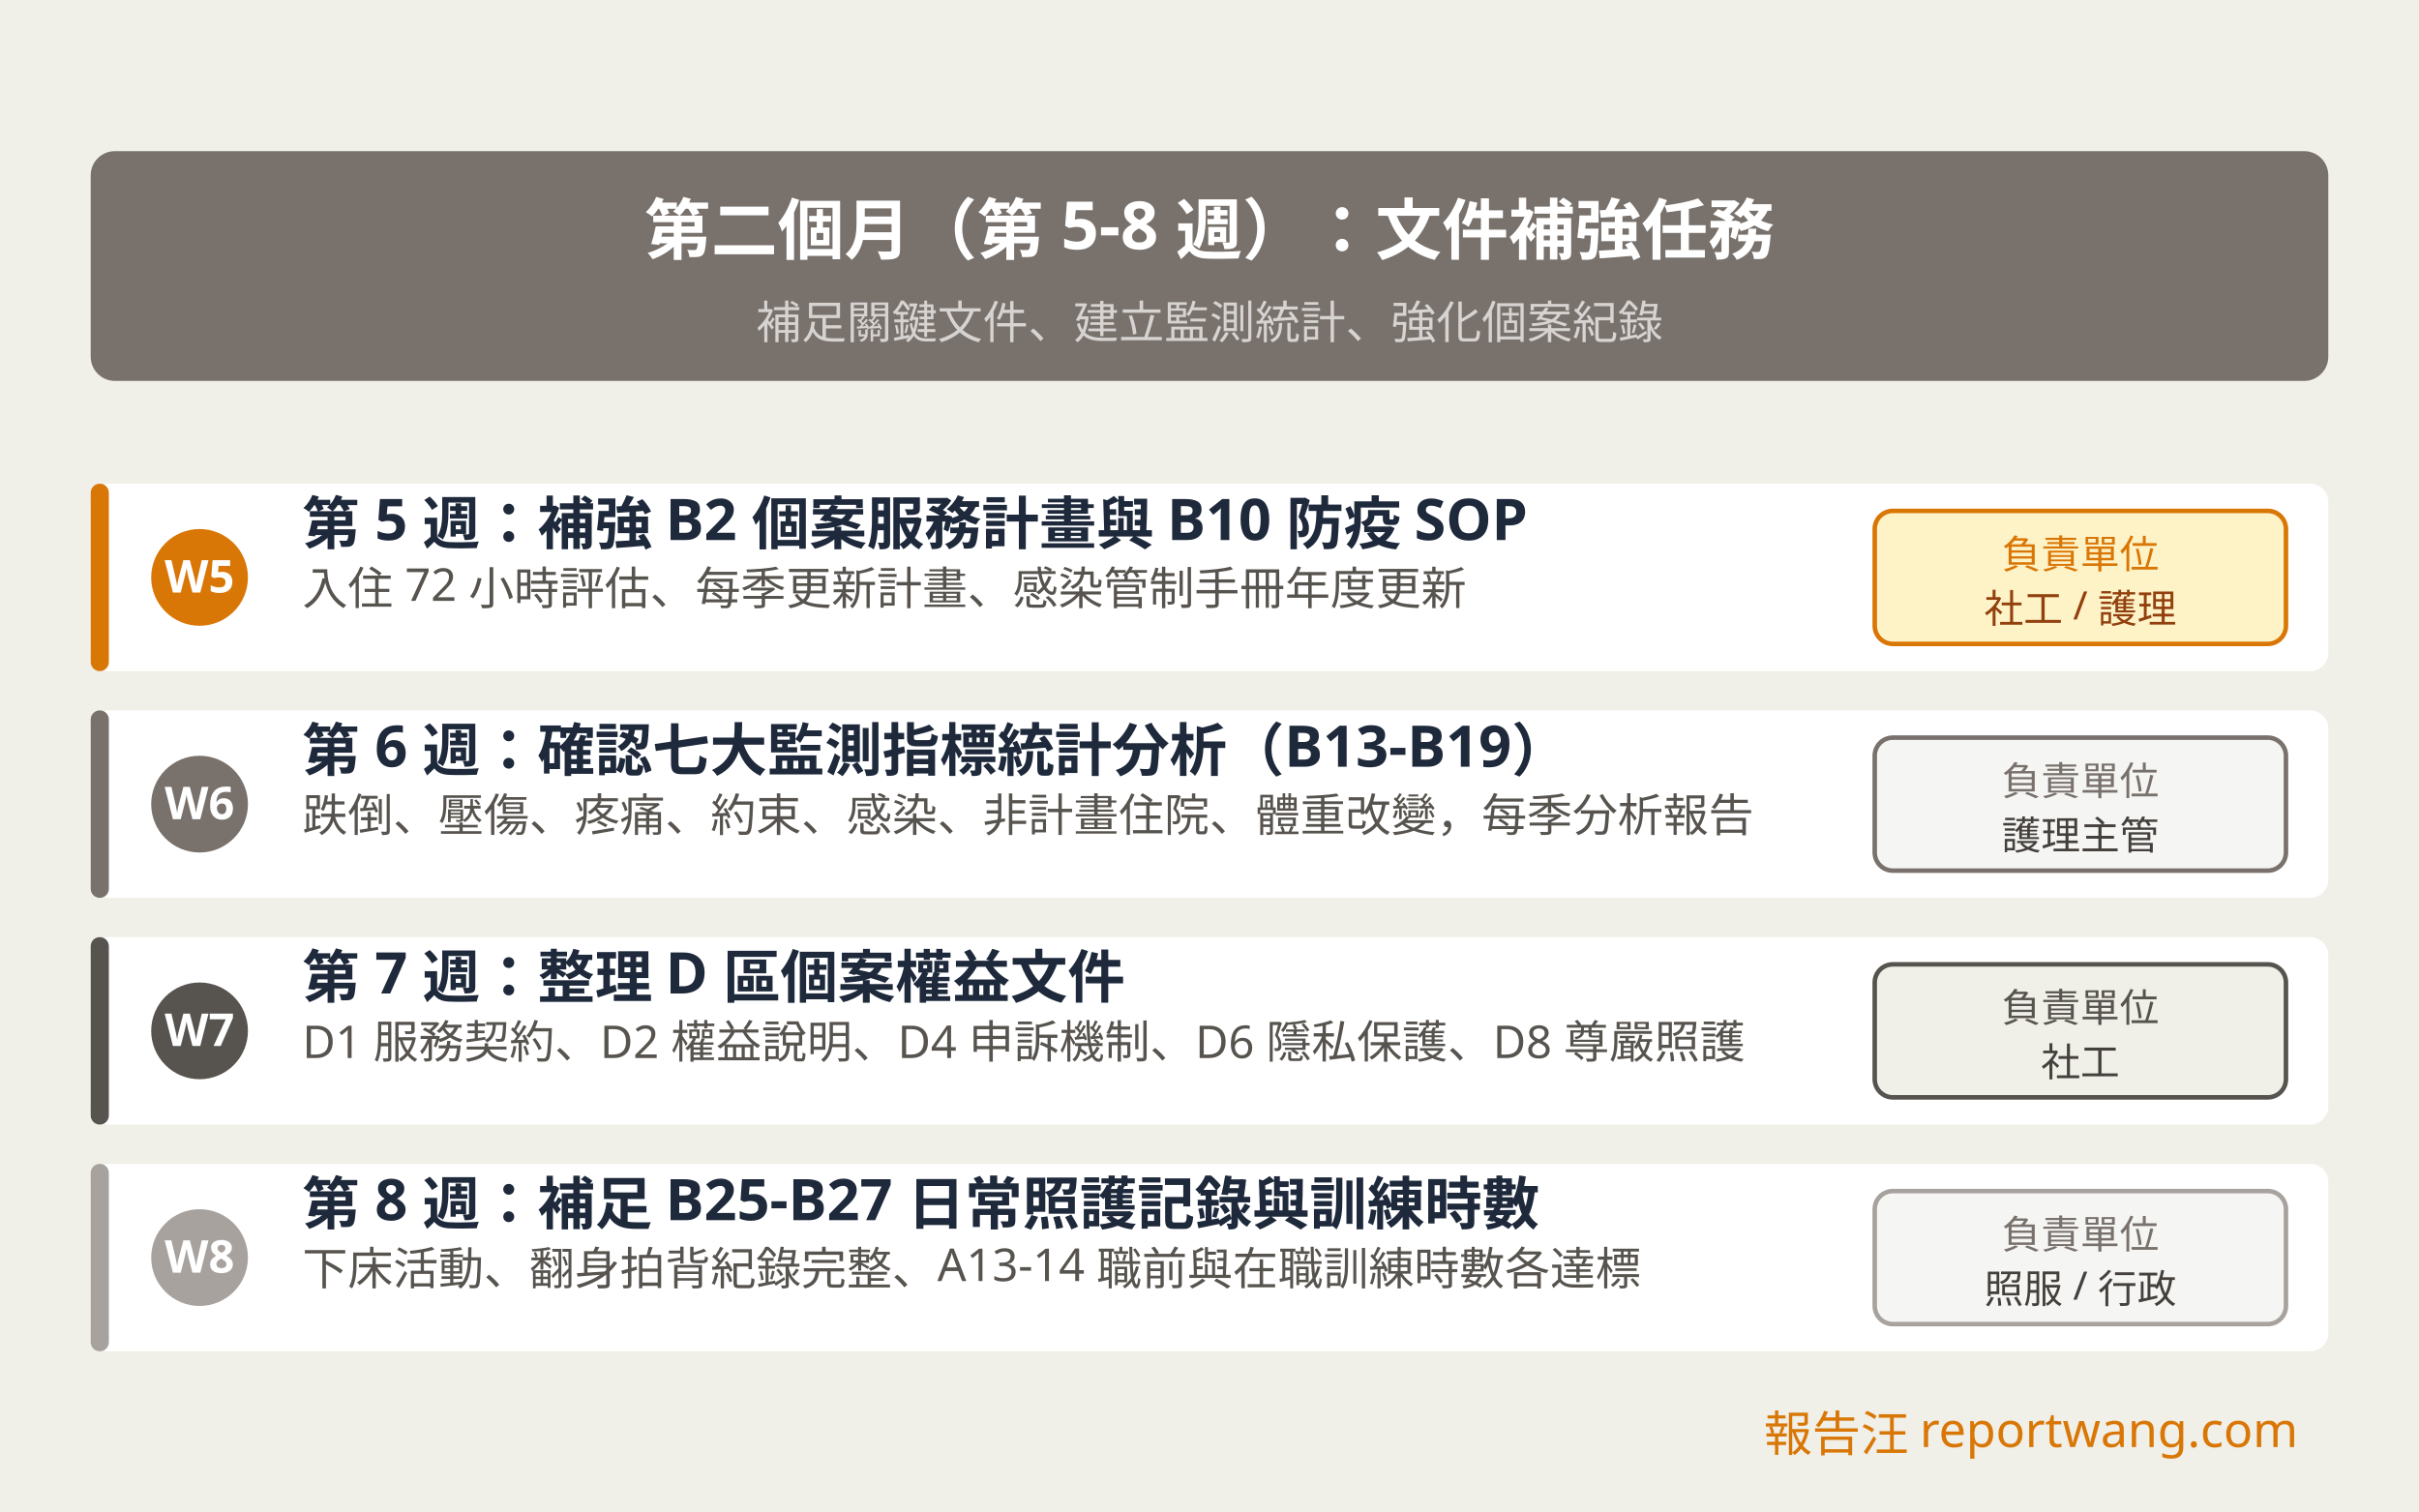
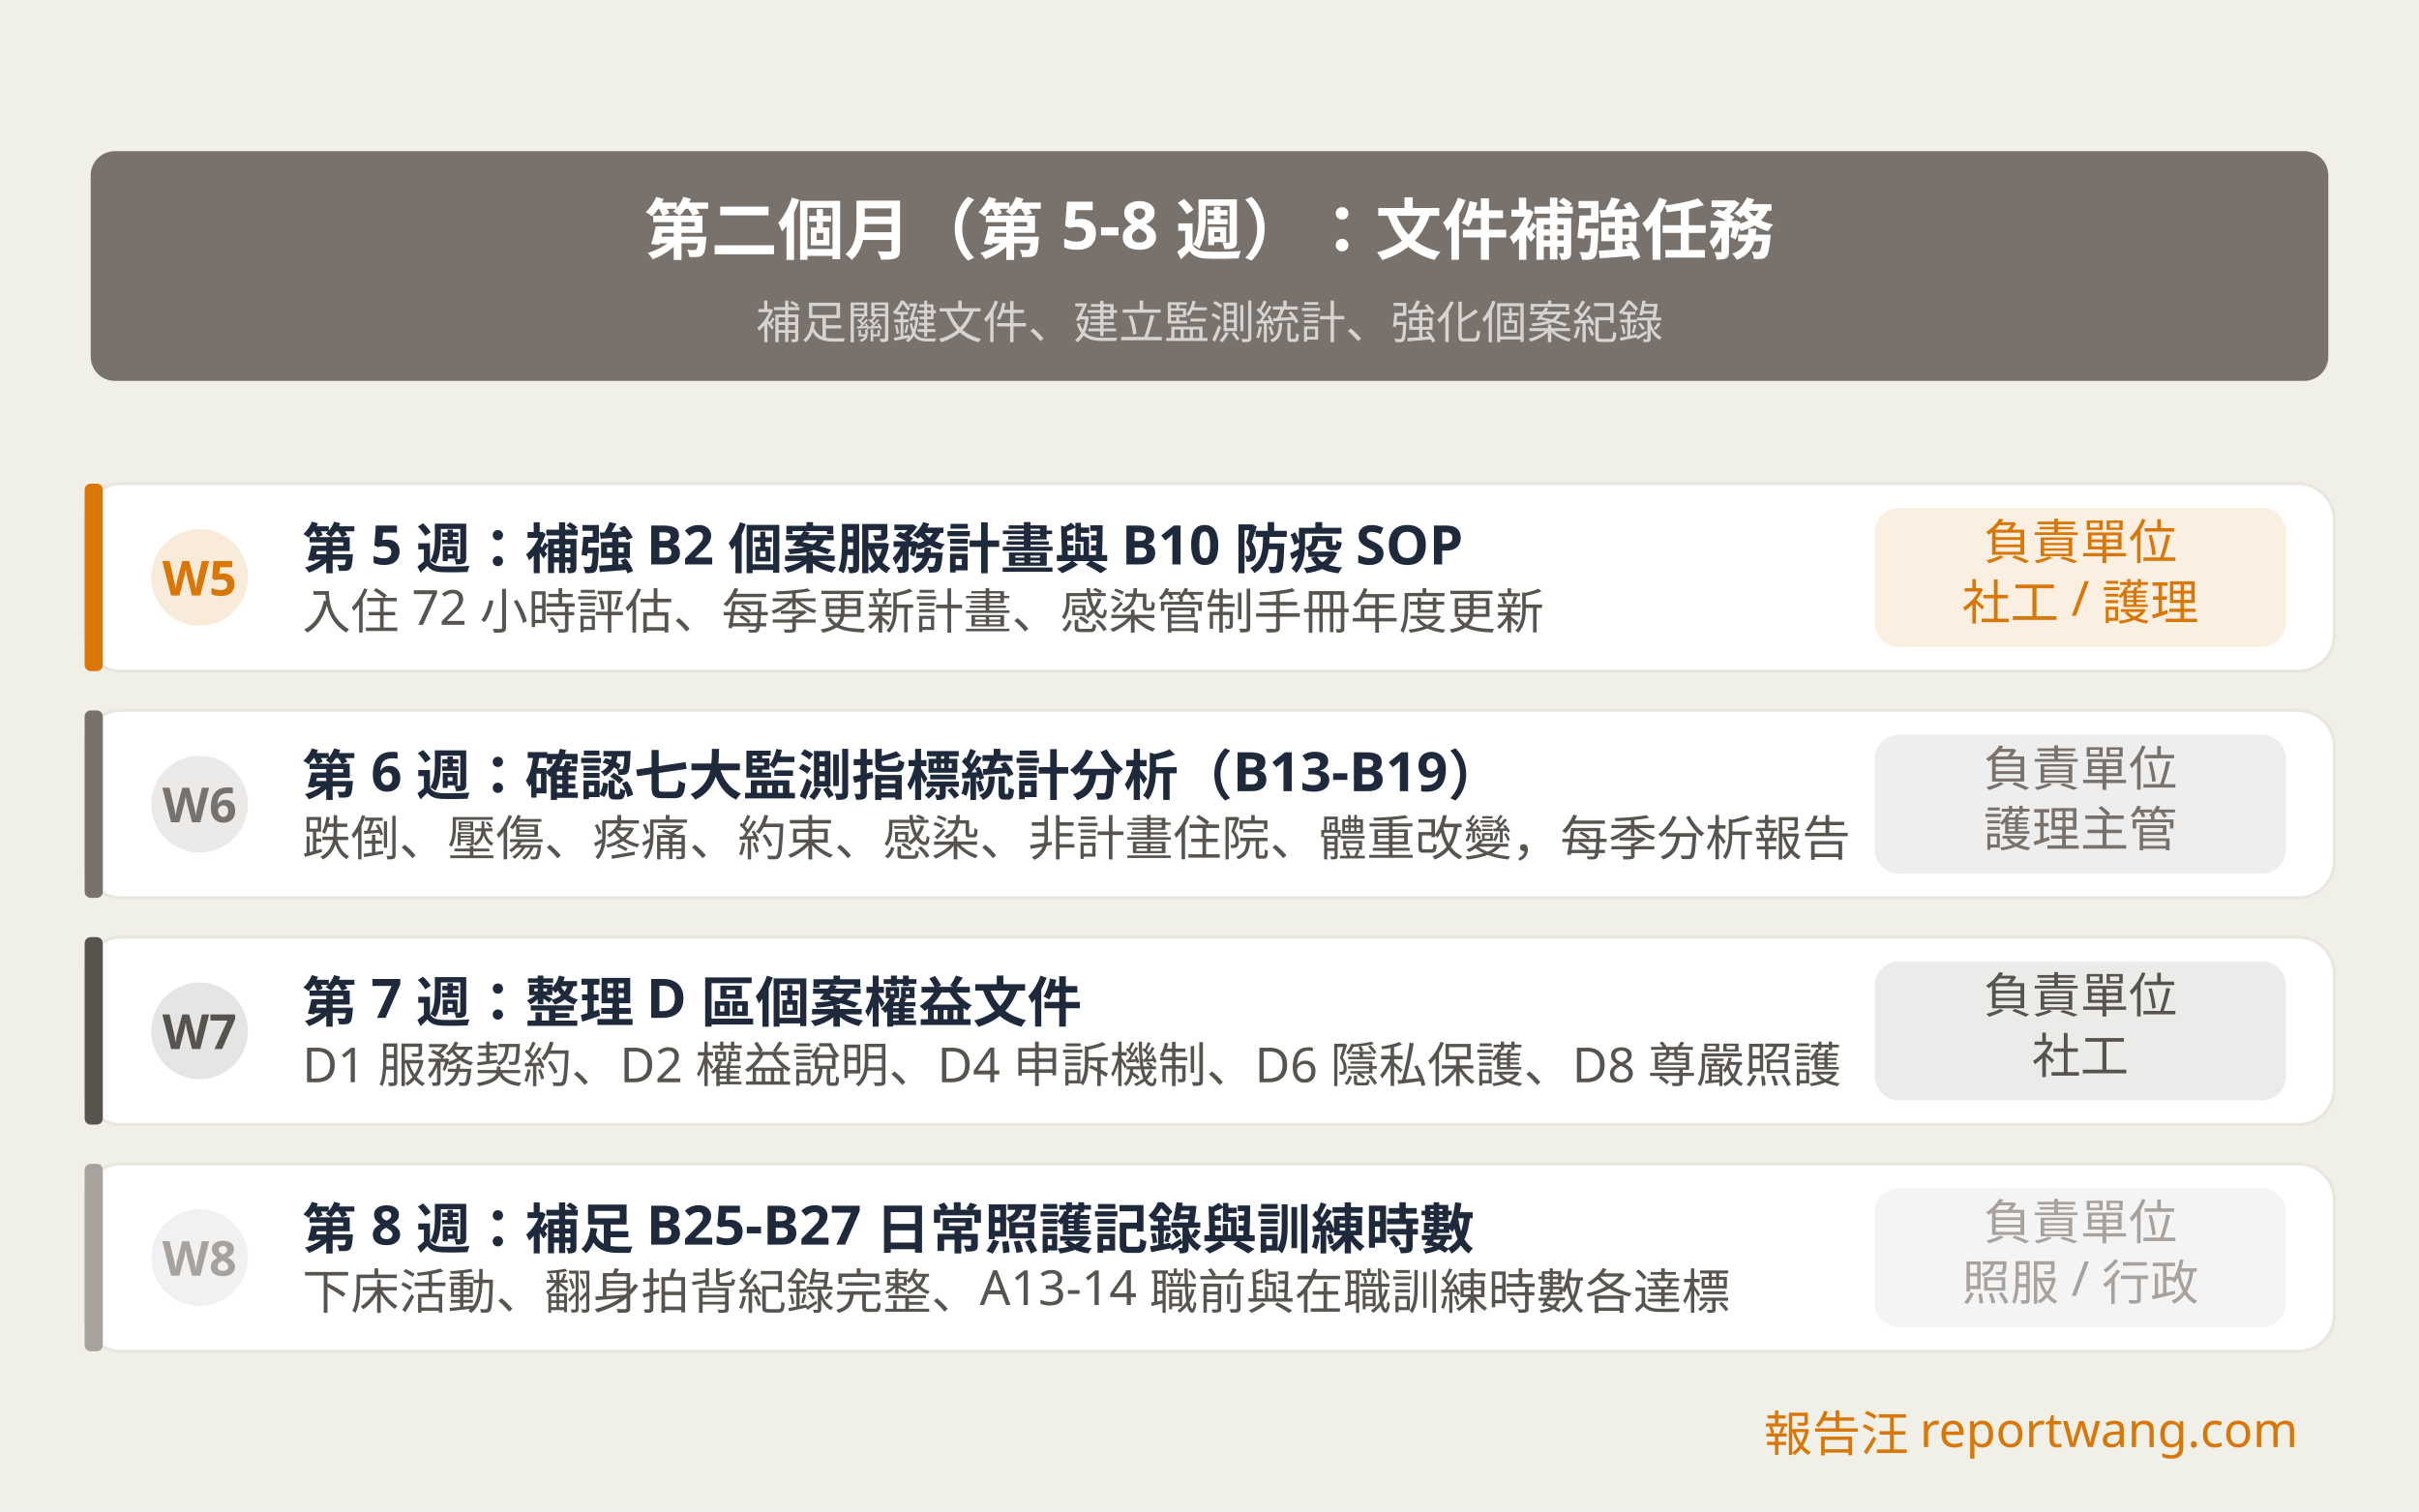
- <svg xmlns="http://www.w3.org/2000/svg" viewBox="0 0 800 500" width="800" height="500">
+ <svg xmlns="http://www.w3.org/2000/svg" viewBox="0 0 800 500" width="800" height="500" font-family="'Noto Sans TC', sans-serif">
  <rect width="800" height="500" fill="#f0efe8" />
  <rect x="30" y="50" width="740" height="76" rx="8" fill="#78716c" />
-   <text x="400" y="84" font-size="22" font-weight="700" fill="#ffffff" text-anchor="middle" font-family="sans-serif">第二個月（第 5-8 週）：文件補強任務</text>
-   <text x="400" y="112" font-size="15" fill="#d6d3d1" text-anchor="middle" font-family="sans-serif">補足關鍵文件、建立監測統計、強化個案紀錄</text>
-   <rect x="30" y="160" width="740" height="62" rx="6" fill="#ffffff" />
-   <rect x="30" y="160" width="6" height="62" rx="3" fill="#d97706" />
-   <circle cx="66" cy="191" r="16" fill="#d97706" />
-   <text x="66" y="196" font-size="15" font-weight="700" fill="#ffffff" text-anchor="middle" font-family="sans-serif">W5</text>
-   <text x="100" y="180" font-size="19" font-weight="700" fill="#1e293b" font-family="sans-serif">第 5 週：補強 B2 個案服務計畫與 B10 防疫 SOP</text>
-   <text x="100" y="200" font-size="15" fill="#57534e" font-family="sans-serif">入住 72 小時評估、每季更新計畫、感染管制手冊年度更新</text>
-   <rect x="620" y="169" width="136" height="44" rx="6" fill="#fef3c7" stroke="#d97706" stroke-width="1.5" />
-   <text x="688" y="188" font-size="13" fill="#d97706" text-anchor="middle" font-family="sans-serif">負責單位</text>
-   <text x="688" y="206" font-size="13" fill="#92400e" text-anchor="middle" font-family="sans-serif">社工 / 護理</text>
-   <rect x="30" y="235" width="740" height="62" rx="6" fill="#ffffff" />
-   <rect x="30" y="235" width="6" height="62" rx="3" fill="#78716c" />
-   <circle cx="66" cy="266" r="16" fill="#78716c" />
-   <text x="66" y="271" font-size="15" font-weight="700" fill="#ffffff" text-anchor="middle" font-family="sans-serif">W6</text>
-   <text x="100" y="255" font-size="19" font-weight="700" fill="#1e293b" font-family="sans-serif">第 6 週：確認七大監測指標統計分析（B13-B19）</text>
-   <text x="100" y="275" font-size="15" fill="#57534e" font-family="sans-serif">跌倒、壓傷、疼痛、約束、感染、非計畫住院、體重改變，每季分析報告</text>
-   <rect x="620" y="244" width="136" height="44" rx="6" fill="#f5f5f4" stroke="#78716c" stroke-width="1.5" />
-   <text x="688" y="263" font-size="13" fill="#78716c" text-anchor="middle" font-family="sans-serif">負責單位</text>
-   <text x="688" y="281" font-size="13" fill="#44403c" text-anchor="middle" font-family="sans-serif">護理主管</text>
-   <rect x="30" y="310" width="740" height="62" rx="6" fill="#ffffff" />
-   <rect x="30" y="310" width="6" height="62" rx="3" fill="#57534e" />
-   <circle cx="66" cy="341" r="16" fill="#57534e" />
-   <text x="66" y="346" font-size="15" font-weight="700" fill="#ffffff" text-anchor="middle" font-family="sans-serif">W7</text>
-   <text x="100" y="330" font-size="19" font-weight="700" fill="#1e293b" font-family="sans-serif">第 7 週：整理 D 區個案權益文件</text>
-   <text x="100" y="350" font-size="15" fill="#57534e" font-family="sans-serif">D1 服務契約、D2 權益說明、D4 申訴機制、D6 隱私保護、D8 尊嚴照護</text>
-   <rect x="620" y="319" width="136" height="44" rx="6" fill="#f0efe8" stroke="#57534e" stroke-width="1.5" />
-   <text x="688" y="338" font-size="13" fill="#57534e" text-anchor="middle" font-family="sans-serif">負責單位</text>
-   <text x="688" y="356" font-size="13" fill="#44403c" text-anchor="middle" font-family="sans-serif">社工</text>
-   <rect x="30" y="385" width="740" height="62" rx="6" fill="#ffffff" />
-   <rect x="30" y="385" width="6" height="62" rx="3" fill="#a8a29e" />
-   <circle cx="66" cy="416" r="16" fill="#a8a29e" />
-   <text x="66" y="421" font-size="15" font-weight="700" fill="#ffffff" text-anchor="middle" font-family="sans-serif">W8</text>
-   <text x="100" y="405" font-size="19" font-weight="700" fill="#1e293b" font-family="sans-serif">第 8 週：補足 B25-B27 日常照護記錄與訓練時數</text>
-   <text x="100" y="425" font-size="15" fill="#57534e" font-family="sans-serif">下床活動、翻身拍背紀錄完整、A13-14 職前與在職訓練時數各達標</text>
-   <rect x="620" y="394" width="136" height="44" rx="6" fill="#f5f5f4" stroke="#a8a29e" stroke-width="1.5" />
-   <text x="688" y="413" font-size="13" fill="#78716c" text-anchor="middle" font-family="sans-serif">負責單位</text>
-   <text x="688" y="431" font-size="13" fill="#44403c" text-anchor="middle" font-family="sans-serif">照服 / 行政</text>
-   <text x="760" y="480" font-size="16" fill="#d97706" text-anchor="end" font-weight="400" font-family="sans-serif">報告汪 reportwang.com</text>
+   <text x="400" y="84" font-size="22" font-weight="700" fill="#ffffff" text-anchor="middle">第二個月（第 5-8 週）：文件補強任務</text>
+   <text x="400" y="112" font-size="15" fill="#d6d3d1" text-anchor="middle">補足關鍵文件、建立監測統計、強化個案紀錄</text>
+   <rect x="28" y="160" width="744" height="62" rx="12" fill="white" stroke="#e8e6de" stroke-width="1" />
+   <rect x="28" y="160" width="6" height="62" rx="2" fill="#d97706" />
+   <circle cx="66" cy="191" r="16" fill="#d97706" opacity="0.15" />
+   <text x="66" y="197" font-size="16" font-weight="900" fill="#d97706" text-anchor="middle">W5</text>
+   <text x="100" y="188" font-size="18" font-weight="700" fill="#1e293b">第 5 週：補強 B2 個案服務計畫與 B10 防疫 SOP</text>
+   <text x="100" y="208" font-size="16" fill="#57534e">入住 72 小時評估、每季更新計畫、感染管制手冊年度更新</text>
+   <rect x="620" y="168" width="136" height="46" rx="8" fill="#d97706" opacity="0.12" />
+   <text x="688" y="185" font-size="16" fill="#d97706" text-anchor="middle">負責單位</text>
+   <text x="688" y="205" font-size="16" fill="#d97706" text-anchor="middle">社工 / 護理</text>
+   <rect x="28" y="235" width="744" height="62" rx="12" fill="white" stroke="#e8e6de" stroke-width="1" />
+   <rect x="28" y="235" width="6" height="62" rx="2" fill="#78716c" />
+   <circle cx="66" cy="266" r="16" fill="#78716c" opacity="0.15" />
+   <text x="66" y="272" font-size="16" font-weight="900" fill="#78716c" text-anchor="middle">W6</text>
+   <text x="100" y="263" font-size="18" font-weight="700" fill="#1e293b">第 6 週：確認七大監測指標統計分析（B13-B19）</text>
+   <text x="100" y="283" font-size="16" fill="#57534e">跌倒、壓傷、疼痛、約束、感染、非計畫住院、體重改變，每季分析報告</text>
+   <rect x="620" y="243" width="136" height="46" rx="8" fill="#78716c" opacity="0.12" />
+   <text x="688" y="260" font-size="16" fill="#78716c" text-anchor="middle">負責單位</text>
+   <text x="688" y="280" font-size="16" fill="#78716c" text-anchor="middle">護理主管</text>
+   <rect x="28" y="310" width="744" height="62" rx="12" fill="white" stroke="#e8e6de" stroke-width="1" />
+   <rect x="28" y="310" width="6" height="62" rx="2" fill="#57534e" />
+   <circle cx="66" cy="341" r="16" fill="#57534e" opacity="0.15" />
+   <text x="66" y="347" font-size="16" font-weight="900" fill="#57534e" text-anchor="middle">W7</text>
+   <text x="100" y="338" font-size="18" font-weight="700" fill="#1e293b">第 7 週：整理 D 區個案權益文件</text>
+   <text x="100" y="358" font-size="16" fill="#57534e">D1 服務契約、D2 權益說明、D4 申訴機制、D6 隱私保護、D8 尊嚴照護</text>
+   <rect x="620" y="318" width="136" height="46" rx="8" fill="#57534e" opacity="0.12" />
+   <text x="688" y="335" font-size="16" fill="#57534e" text-anchor="middle">負責單位</text>
+   <text x="688" y="355" font-size="16" fill="#57534e" text-anchor="middle">社工</text>
+   <rect x="28" y="385" width="744" height="62" rx="12" fill="white" stroke="#e8e6de" stroke-width="1" />
+   <rect x="28" y="385" width="6" height="62" rx="2" fill="#a8a29e" />
+   <circle cx="66" cy="416" r="16" fill="#a8a29e" opacity="0.15" />
+   <text x="66" y="422" font-size="16" font-weight="900" fill="#a8a29e" text-anchor="middle">W8</text>
+   <text x="100" y="413" font-size="18" font-weight="700" fill="#1e293b">第 8 週：補足 B25-B27 日常照護記錄與訓練時數</text>
+   <text x="100" y="433" font-size="16" fill="#57534e">下床活動、翻身拍背紀錄完整、A13-14 職前與在職訓練時數各達標</text>
+   <rect x="620" y="393" width="136" height="46" rx="8" fill="#a8a29e" opacity="0.12" />
+   <text x="688" y="410" font-size="16" fill="#a8a29e" text-anchor="middle">負責單位</text>
+   <text x="688" y="430" font-size="16" fill="#a8a29e" text-anchor="middle">照服 / 行政</text>
+   <text x="760" y="480" font-size="16" fill="#d97706" text-anchor="end" font-weight="400">報告汪 reportwang.com</text>
</svg>
